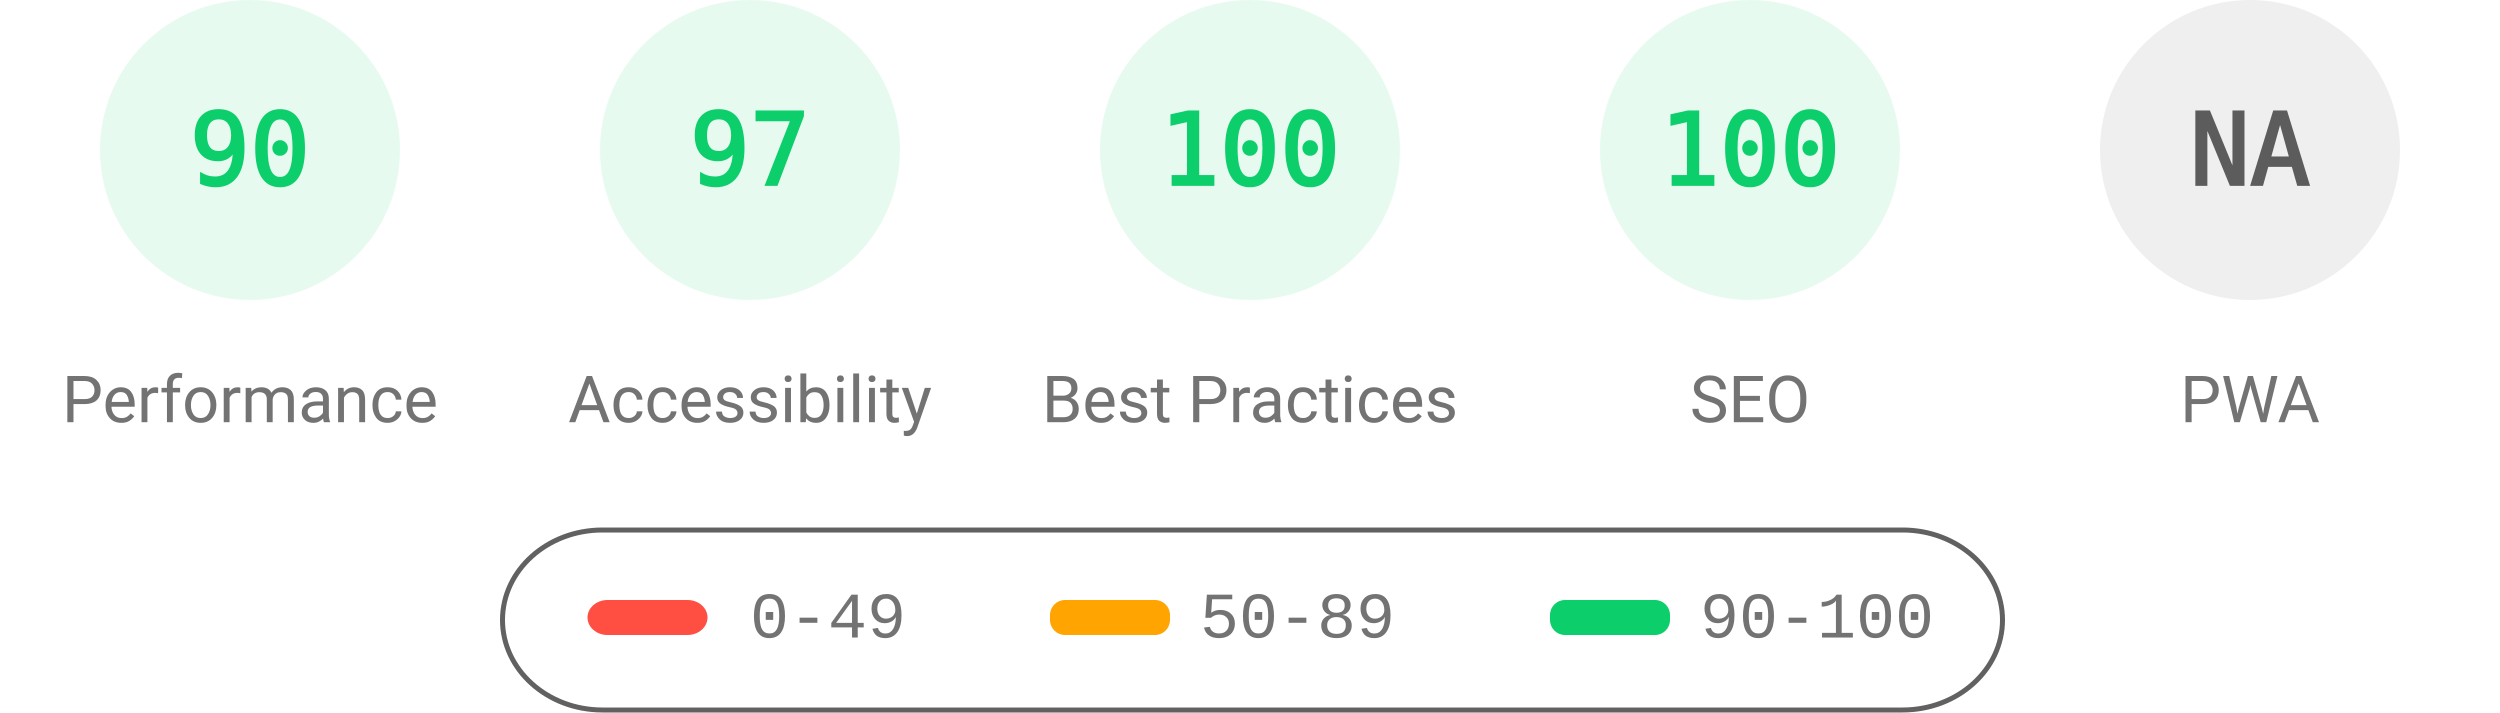
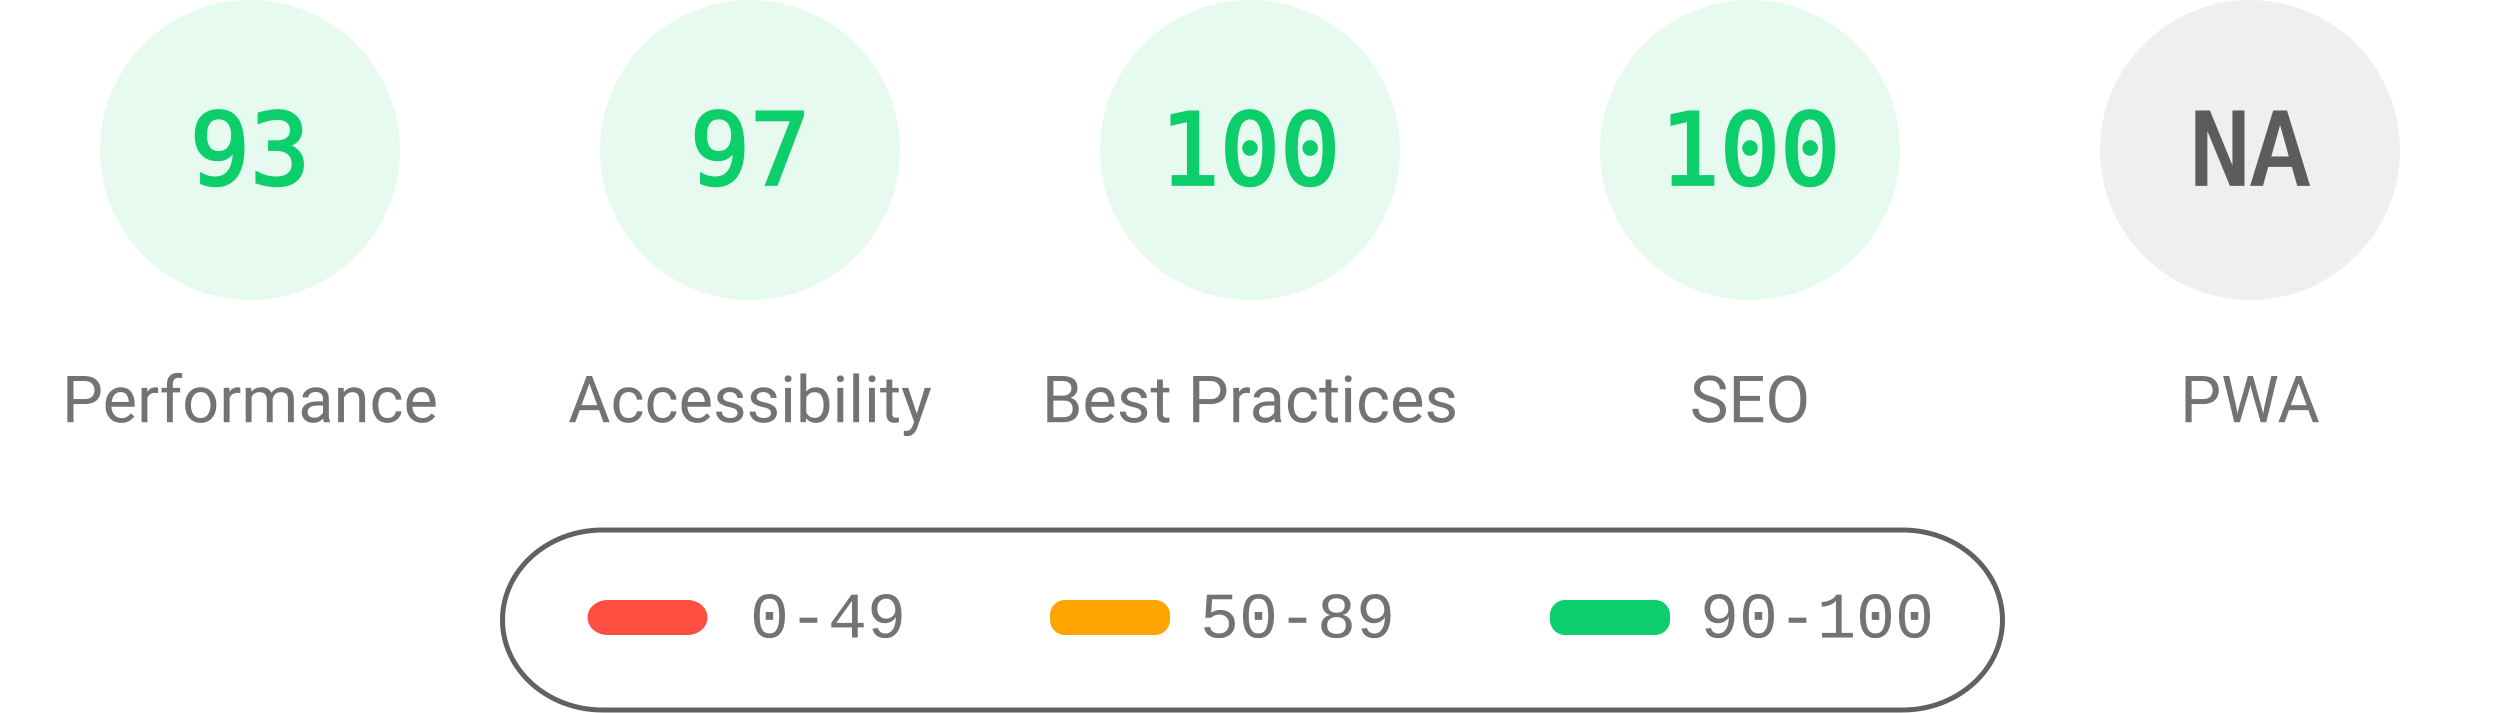
<svg xmlns="http://www.w3.org/2000/svg" fill="none" width="1000" height="285">
  <style>.gauge-base{opacity:.1}.gauge-arc{fill:none;animation-delay:250ms;stroke-linecap:round;transform:rotate(-90deg);transform-origin:100px 60px;animation:load-gauge 1s ease forwards}.guage-text{font-size:40px;font-family:monospace;text-align:center}.guage-red{color:#ff4e42;fill:#ff4e42;stroke:#ff4e42}.guage-orange{color:#ffa400;fill:#ffa400;stroke:#ffa400}.guage-green{color:#0cce6b;fill:#0cce6b;stroke:#0cce6b}.guage-undefined{color:#5c5c5c;fill:#5c5c5c;stroke:#5c5c5c}.guage-title{color:#737373;fill:#737373;stroke:none;font-size:26px;line-height:26px;font-family:Roboto,Halvetica,Arial,sans-serif}@keyframes load-gauge{from{stroke-dasharray:0 352.858}}</style>
  <svg class="guage-div guage-perf guage-green" viewBox="0 0 200 200" width="200" height="200">
    <circle class="gauge-base" r="56" cx="100" cy="60" stroke-width="8" />
-     <circle class="gauge-arc guage-arc-1" r="56" cx="100" cy="60" stroke-width="8" style="stroke-dasharray:316.672,351.858" />
-     <text class="guage-text" x="100" y="60" alignment-baseline="central" dominant-baseline="central" text-anchor="middle">90</text>
+     <circle class="gauge-arc guage-arc-1" r="56" cx="100" cy="60" stroke-width="8" style="stroke-dasharray:327.228,351.858" />
+     <text class="guage-text" x="100" y="60" alignment-baseline="central" dominant-baseline="central" text-anchor="middle">93</text>
    <text class="guage-title" x="100" y="160" alignment-baseline="central" dominant-baseline="central" text-anchor="middle">Performance</text>
  </svg>
  <svg class="guage-div guage-acc guage-green" viewBox="0 0 200 200" width="200" height="200" x="200">
    <circle class="gauge-base" r="56" cx="100" cy="60" stroke-width="8" />
    <circle class="gauge-arc guage-arc-2" r="56" cx="100" cy="60" stroke-width="8" style="stroke-dasharray:341.302,351.858" />
    <text class="guage-text" x="100" y="60" alignment-baseline="central" dominant-baseline="central" text-anchor="middle">97</text>
    <text class="guage-title" x="100" y="160" alignment-baseline="central" dominant-baseline="central" text-anchor="middle">Accessibility</text>
  </svg>
  <svg class="guage-div guage-best guage-green" viewBox="0 0 200 200" width="200" height="200" x="400">
    <circle class="gauge-base" r="56" cx="100" cy="60" stroke-width="8" />
    <circle class="gauge-arc guage-arc-3" r="56" cx="100" cy="60" stroke-width="8" style="stroke-dasharray:351.858,351.858" />
    <text class="guage-text" x="100" y="60" alignment-baseline="central" dominant-baseline="central" text-anchor="middle">100</text>
    <text class="guage-title" x="100" y="160" alignment-baseline="central" dominant-baseline="central" text-anchor="middle">Best Practices</text>
  </svg>
  <svg class="guage-div guage-seo guage-green" viewBox="0 0 200 200" width="200" height="200" x="600">
    <circle class="gauge-base" r="56" cx="100" cy="60" stroke-width="8" />
    <circle class="gauge-arc guage-arc-4" r="56" cx="100" cy="60" stroke-width="8" style="stroke-dasharray:351.858,351.858" />
    <text class="guage-text" x="100" y="60" alignment-baseline="central" dominant-baseline="central" text-anchor="middle">100</text>
    <text class="guage-title" x="100" y="160" alignment-baseline="central" dominant-baseline="central" text-anchor="middle">SEO</text>
  </svg>
  <svg class="guage-div guage-pwa guage-undefined" viewBox="0 0 200 200" width="200" height="200" x="800">
    <circle class="gauge-base" r="56" cx="100" cy="60" stroke-width="8" />
    <circle class="gauge-arc guage-arc-4" r="56" cx="100" cy="60" stroke-width="8" style="stroke-dasharray:351.858,351.858" />
    <text class="guage-text" x="100" y="60" alignment-baseline="central" dominant-baseline="central" text-anchor="middle">NA</text>
    <text class="guage-title" x="100" y="160" alignment-baseline="central" dominant-baseline="central" text-anchor="middle">PWA</text>
  </svg>
  <svg width="604" height="76" x="200" y="210">
    <path fill="none" id="canvas_background" d="M-1-1h604v80H-1z" />
    <rect fill-opacity="0" stroke="#616161" stroke-width="2" rx="40" id="svg_2" height="72" width="600" y="2" x="1" fill="#000" />
    <rect stroke="#000" rx="8" id="svg_3" height="14" width="48" y="30" x="35" stroke-opacity="null" stroke-width="0" fill="#ff4e42" />
    <rect stroke="#000" rx="6" id="svg_4" height="14" width="48" y="30" x="220" stroke-opacity="null" stroke-width="0" fill="#ffa400" />
    <rect stroke="#000" rx="6" id="svg_5" height="14" width="48" y="30" x="420" stroke-opacity="null" stroke-width="0" fill="#0cce6b" />
    <text xml:space="preserve" text-anchor="start" font-family="'Courier New', Courier, monospace" font-size="26" id="svg_6" y="45" x="100" stroke-opacity="null" stroke-width="0" stroke="#000" fill="#737373">0-49</text>
    <text xml:space="preserve" text-anchor="start" font-family="'Courier New', Courier, monospace" font-size="26" id="svg_7" y="45" x="280" stroke-opacity="null" stroke-width="0" stroke="#000" fill="#737373">50-89</text>
    <text xml:space="preserve" text-anchor="start" font-family="'Courier New', Courier, monospace" font-size="26" id="svg_8" y="45" x="480" stroke-opacity="null" stroke-width="0" stroke="#000" fill="#737373">90-100</text>
  </svg>
</svg>
